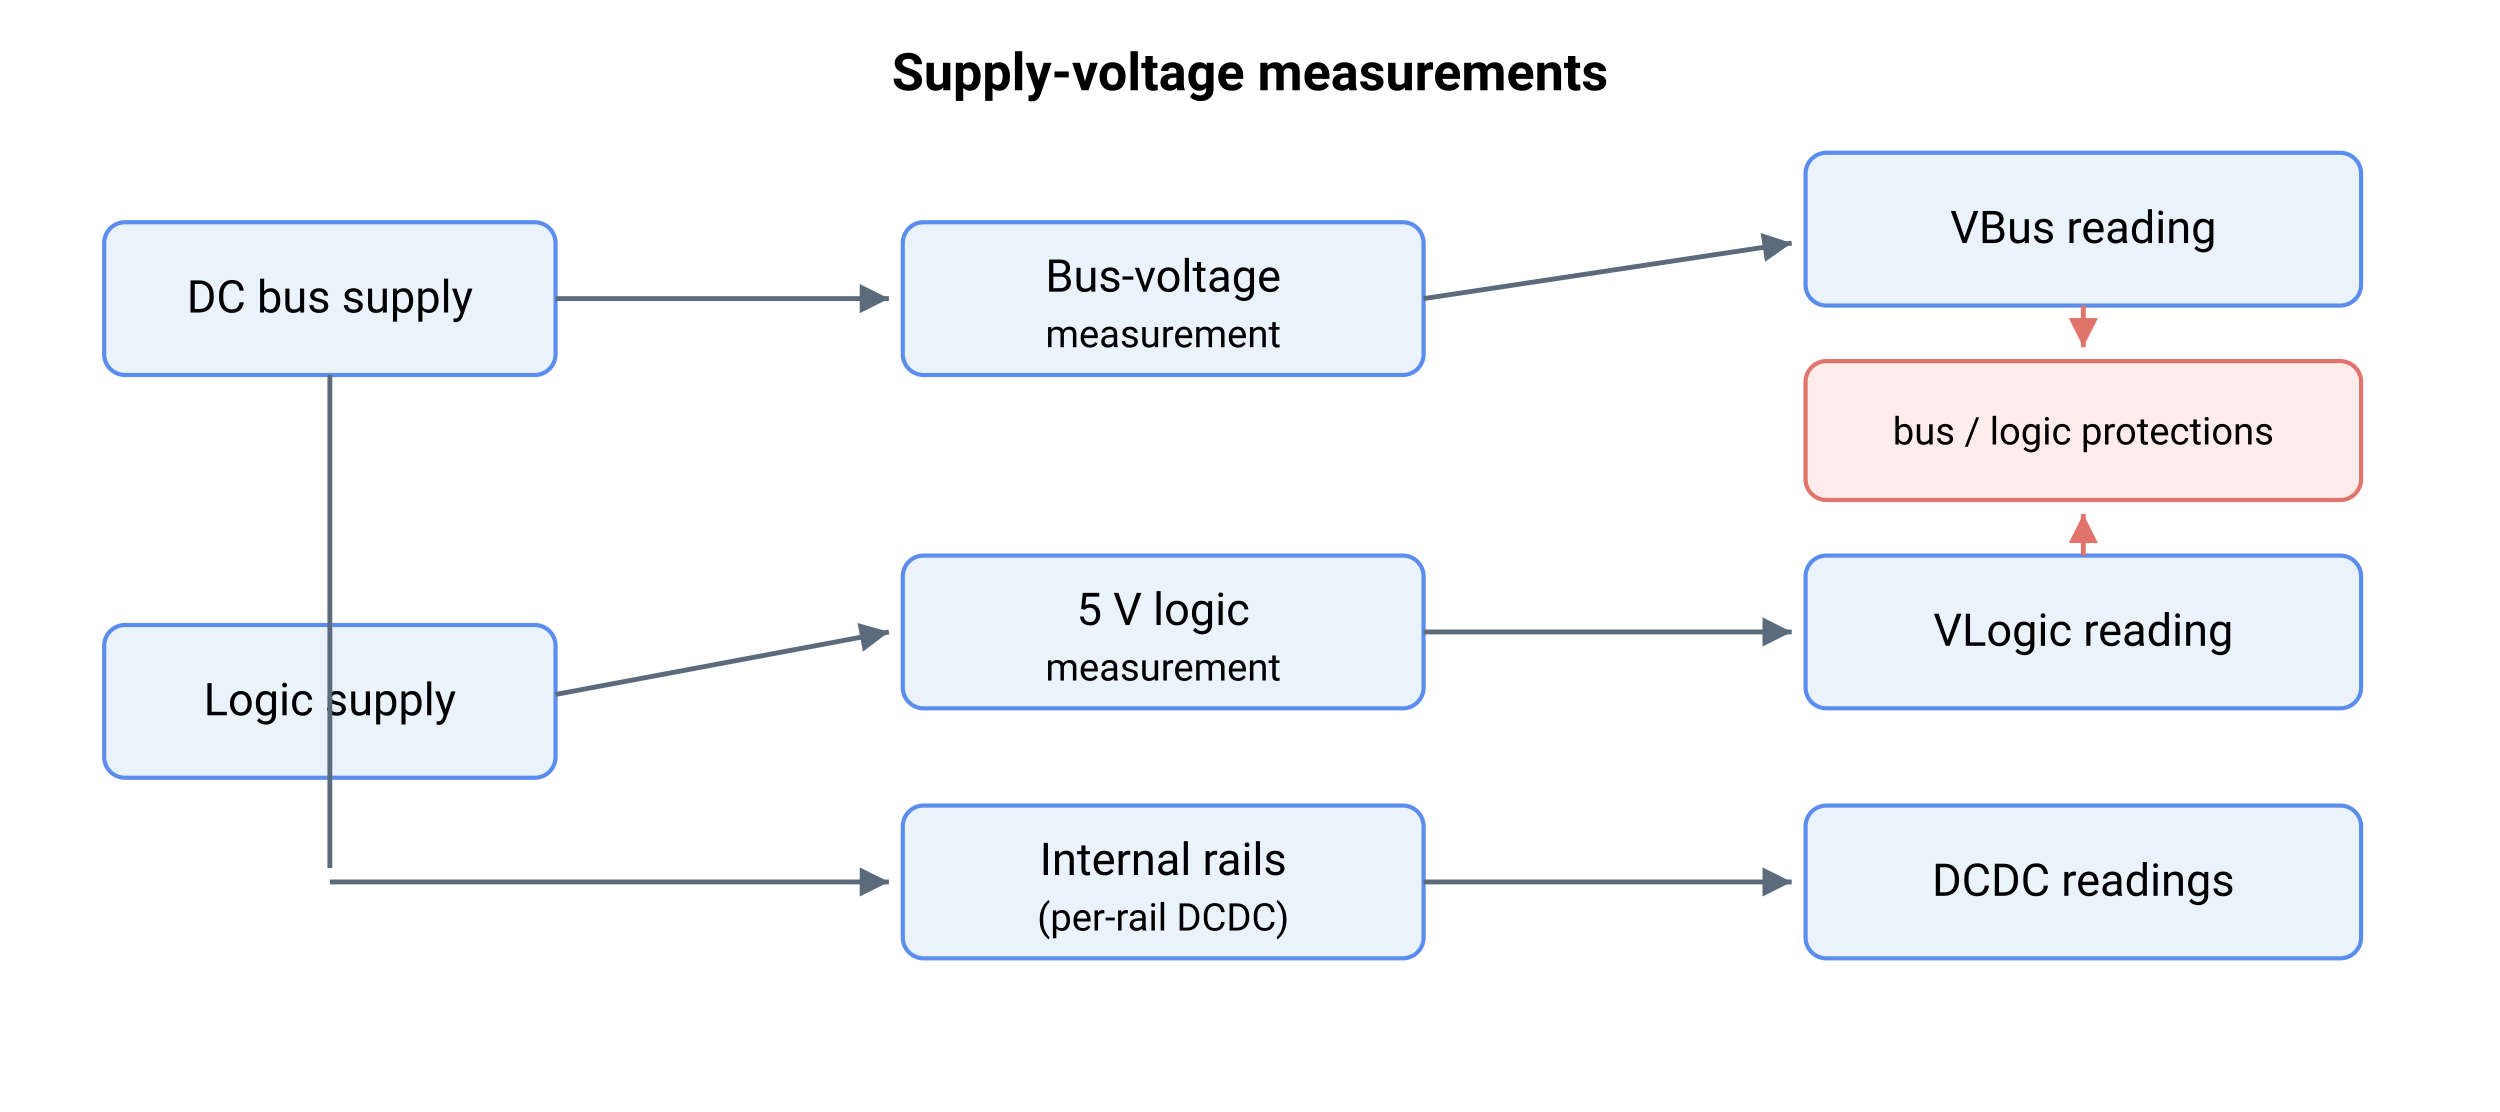
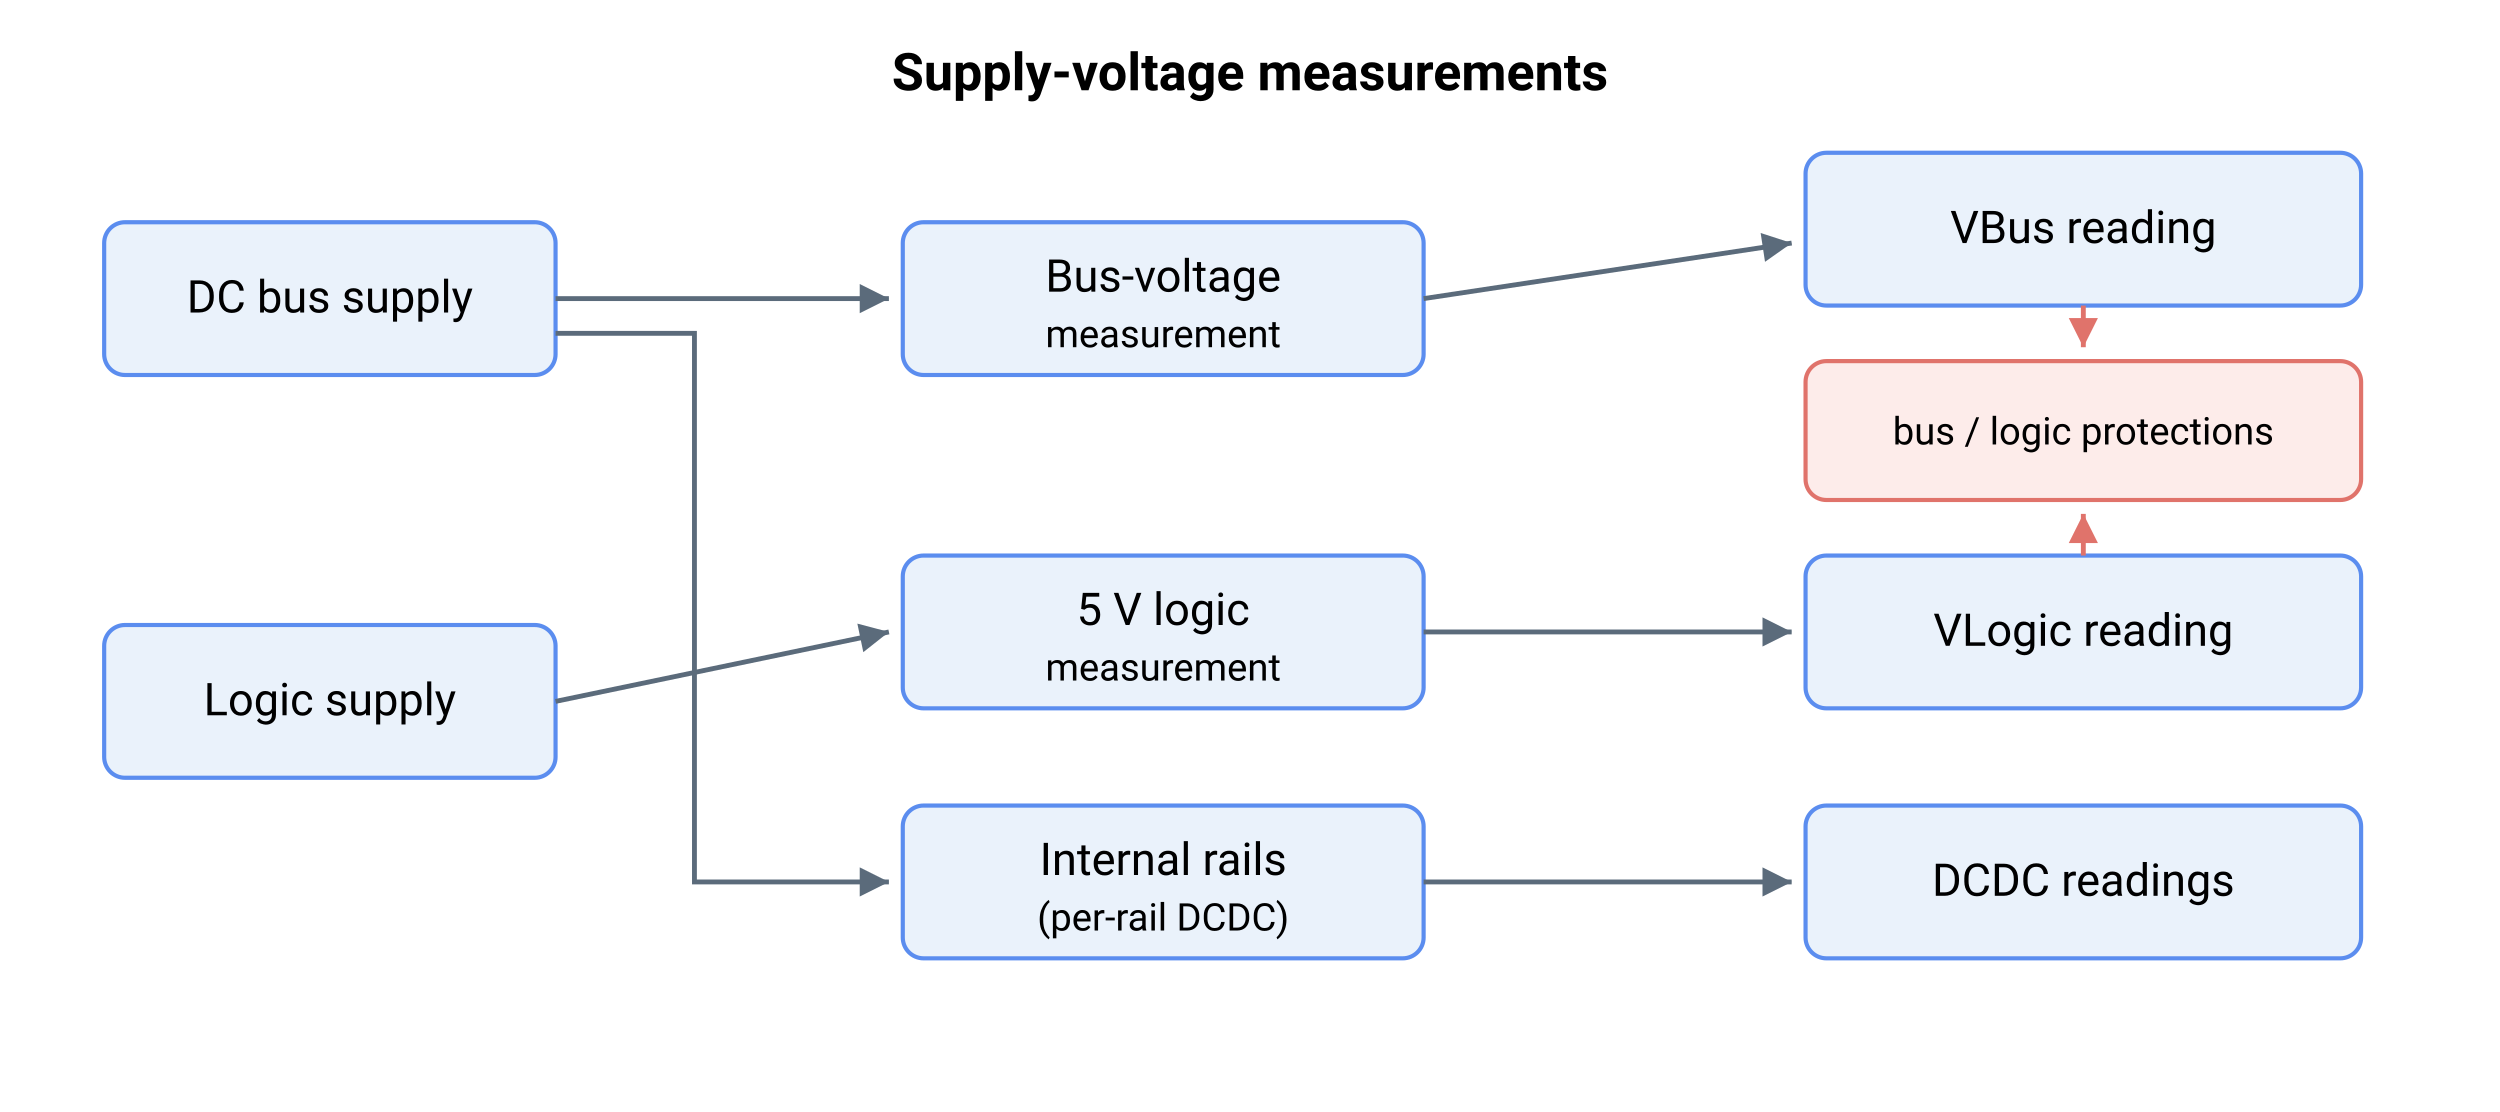
<svg xmlns="http://www.w3.org/2000/svg" width="720" height="320" viewBox="0 0 720 320" font-family="-apple-system,Segoe UI,Roboto,sans-serif" font-size="13" role="img" aria-label="DC bus and logic supplies are measured by the drive and exposed as VBus, VLogic, and DCDC rail readings; bus and logic protections monitor the same readings.">
  <defs>
    <marker id="arrow" markerWidth="8" markerHeight="8" refX="6" refY="3" orient="auto">
      <path d="M0,0 L6,3 L0,6 Z" fill="#5b6b7b" />
    </marker>
    <marker id="arrowred" markerWidth="8" markerHeight="8" refX="6" refY="3" orient="auto">
      <path d="M0,0 L6,3 L0,6 Z" fill="#e0736b" />
    </marker>
  </defs>
  <text x="360" y="26" text-anchor="middle" font-size="15" font-weight="bold">Supply-voltage measurements</text>
  <rect x="30" y="64" width="130" height="44" rx="6" fill="#eaf2fb" stroke="#5b8def" stroke-width="1.2" />
  <text x="95" y="90" text-anchor="middle">DC bus supply</text>
  <rect x="30" y="180" width="130" height="44" rx="6" fill="#eaf2fb" stroke="#5b8def" stroke-width="1.2" />
  <text x="95" y="206" text-anchor="middle">Logic supply</text>
  <rect x="260" y="64" width="150" height="44" rx="6" fill="#eaf2fb" stroke="#5b8def" stroke-width="1.2" />
  <text x="335" y="84" text-anchor="middle">Bus-voltage</text>
  <text x="335" y="100" text-anchor="middle" font-size="11">measurement</text>
  <rect x="260" y="160" width="150" height="44" rx="6" fill="#eaf2fb" stroke="#5b8def" stroke-width="1.2" />
  <text x="335" y="180" text-anchor="middle">5 V logic</text>
  <text x="335" y="196" text-anchor="middle" font-size="11">measurement</text>
  <rect x="260" y="232" width="150" height="44" rx="6" fill="#eaf2fb" stroke="#5b8def" stroke-width="1.2" />
  <text x="335" y="252" text-anchor="middle">Internal rails</text>
  <text x="335" y="268" text-anchor="middle" font-size="11">(per-rail DCDC)</text>
  <line x1="160" y1="86" x2="256" y2="86" stroke="#5b6b7b" stroke-width="1.4" marker-end="url(#arrow)" />
-   <line x1="160" y1="200" x2="256" y2="182" stroke="#5b6b7b" stroke-width="1.4" marker-end="url(#arrow)" />
-   <line x1="95" y1="108" x2="95" y2="250" stroke="#5b6b7b" stroke-width="1.4" fill="none" />
-   <line x1="95" y1="254" x2="256" y2="254" stroke="#5b6b7b" stroke-width="1.4" marker-end="url(#arrow)" />
+   <line x1="160" y1="202" x2="256" y2="182" stroke="#5b6b7b" stroke-width="1.4" marker-end="url(#arrow)" />
+   <path d="M160,96 L200,96 L200,254 L256,254" fill="none" stroke="#5b6b7b" stroke-width="1.4" marker-end="url(#arrow)" />
  <rect x="520" y="44" width="160" height="44" rx="6" fill="#eaf2fb" stroke="#5b8def" stroke-width="1.2" />
  <text x="600" y="70" text-anchor="middle">VBus reading</text>
  <rect x="520" y="160" width="160" height="44" rx="6" fill="#eaf2fb" stroke="#5b8def" stroke-width="1.2" />
  <text x="600" y="186" text-anchor="middle">VLogic reading</text>
  <rect x="520" y="232" width="160" height="44" rx="6" fill="#eaf2fb" stroke="#5b8def" stroke-width="1.2" />
  <text x="600" y="258" text-anchor="middle">DCDC readings</text>
  <line x1="410" y1="86" x2="516" y2="70" stroke="#5b6b7b" stroke-width="1.4" marker-end="url(#arrow)" />
  <line x1="410" y1="182" x2="516" y2="182" stroke="#5b6b7b" stroke-width="1.4" marker-end="url(#arrow)" />
  <line x1="410" y1="254" x2="516" y2="254" stroke="#5b6b7b" stroke-width="1.4" marker-end="url(#arrow)" />
  <rect x="520" y="104" width="160" height="40" rx="6" fill="#fdecea" stroke="#e0736b" stroke-width="1.2" />
  <text x="600" y="128" text-anchor="middle" font-size="11">bus / logic protections</text>
  <line x1="600" y1="88" x2="600" y2="100" stroke="#e0736b" stroke-width="1.4" marker-end="url(#arrowred)" />
  <line x1="600" y1="160" x2="600" y2="148" stroke="#e0736b" stroke-width="1.4" marker-end="url(#arrowred)" />
</svg>
